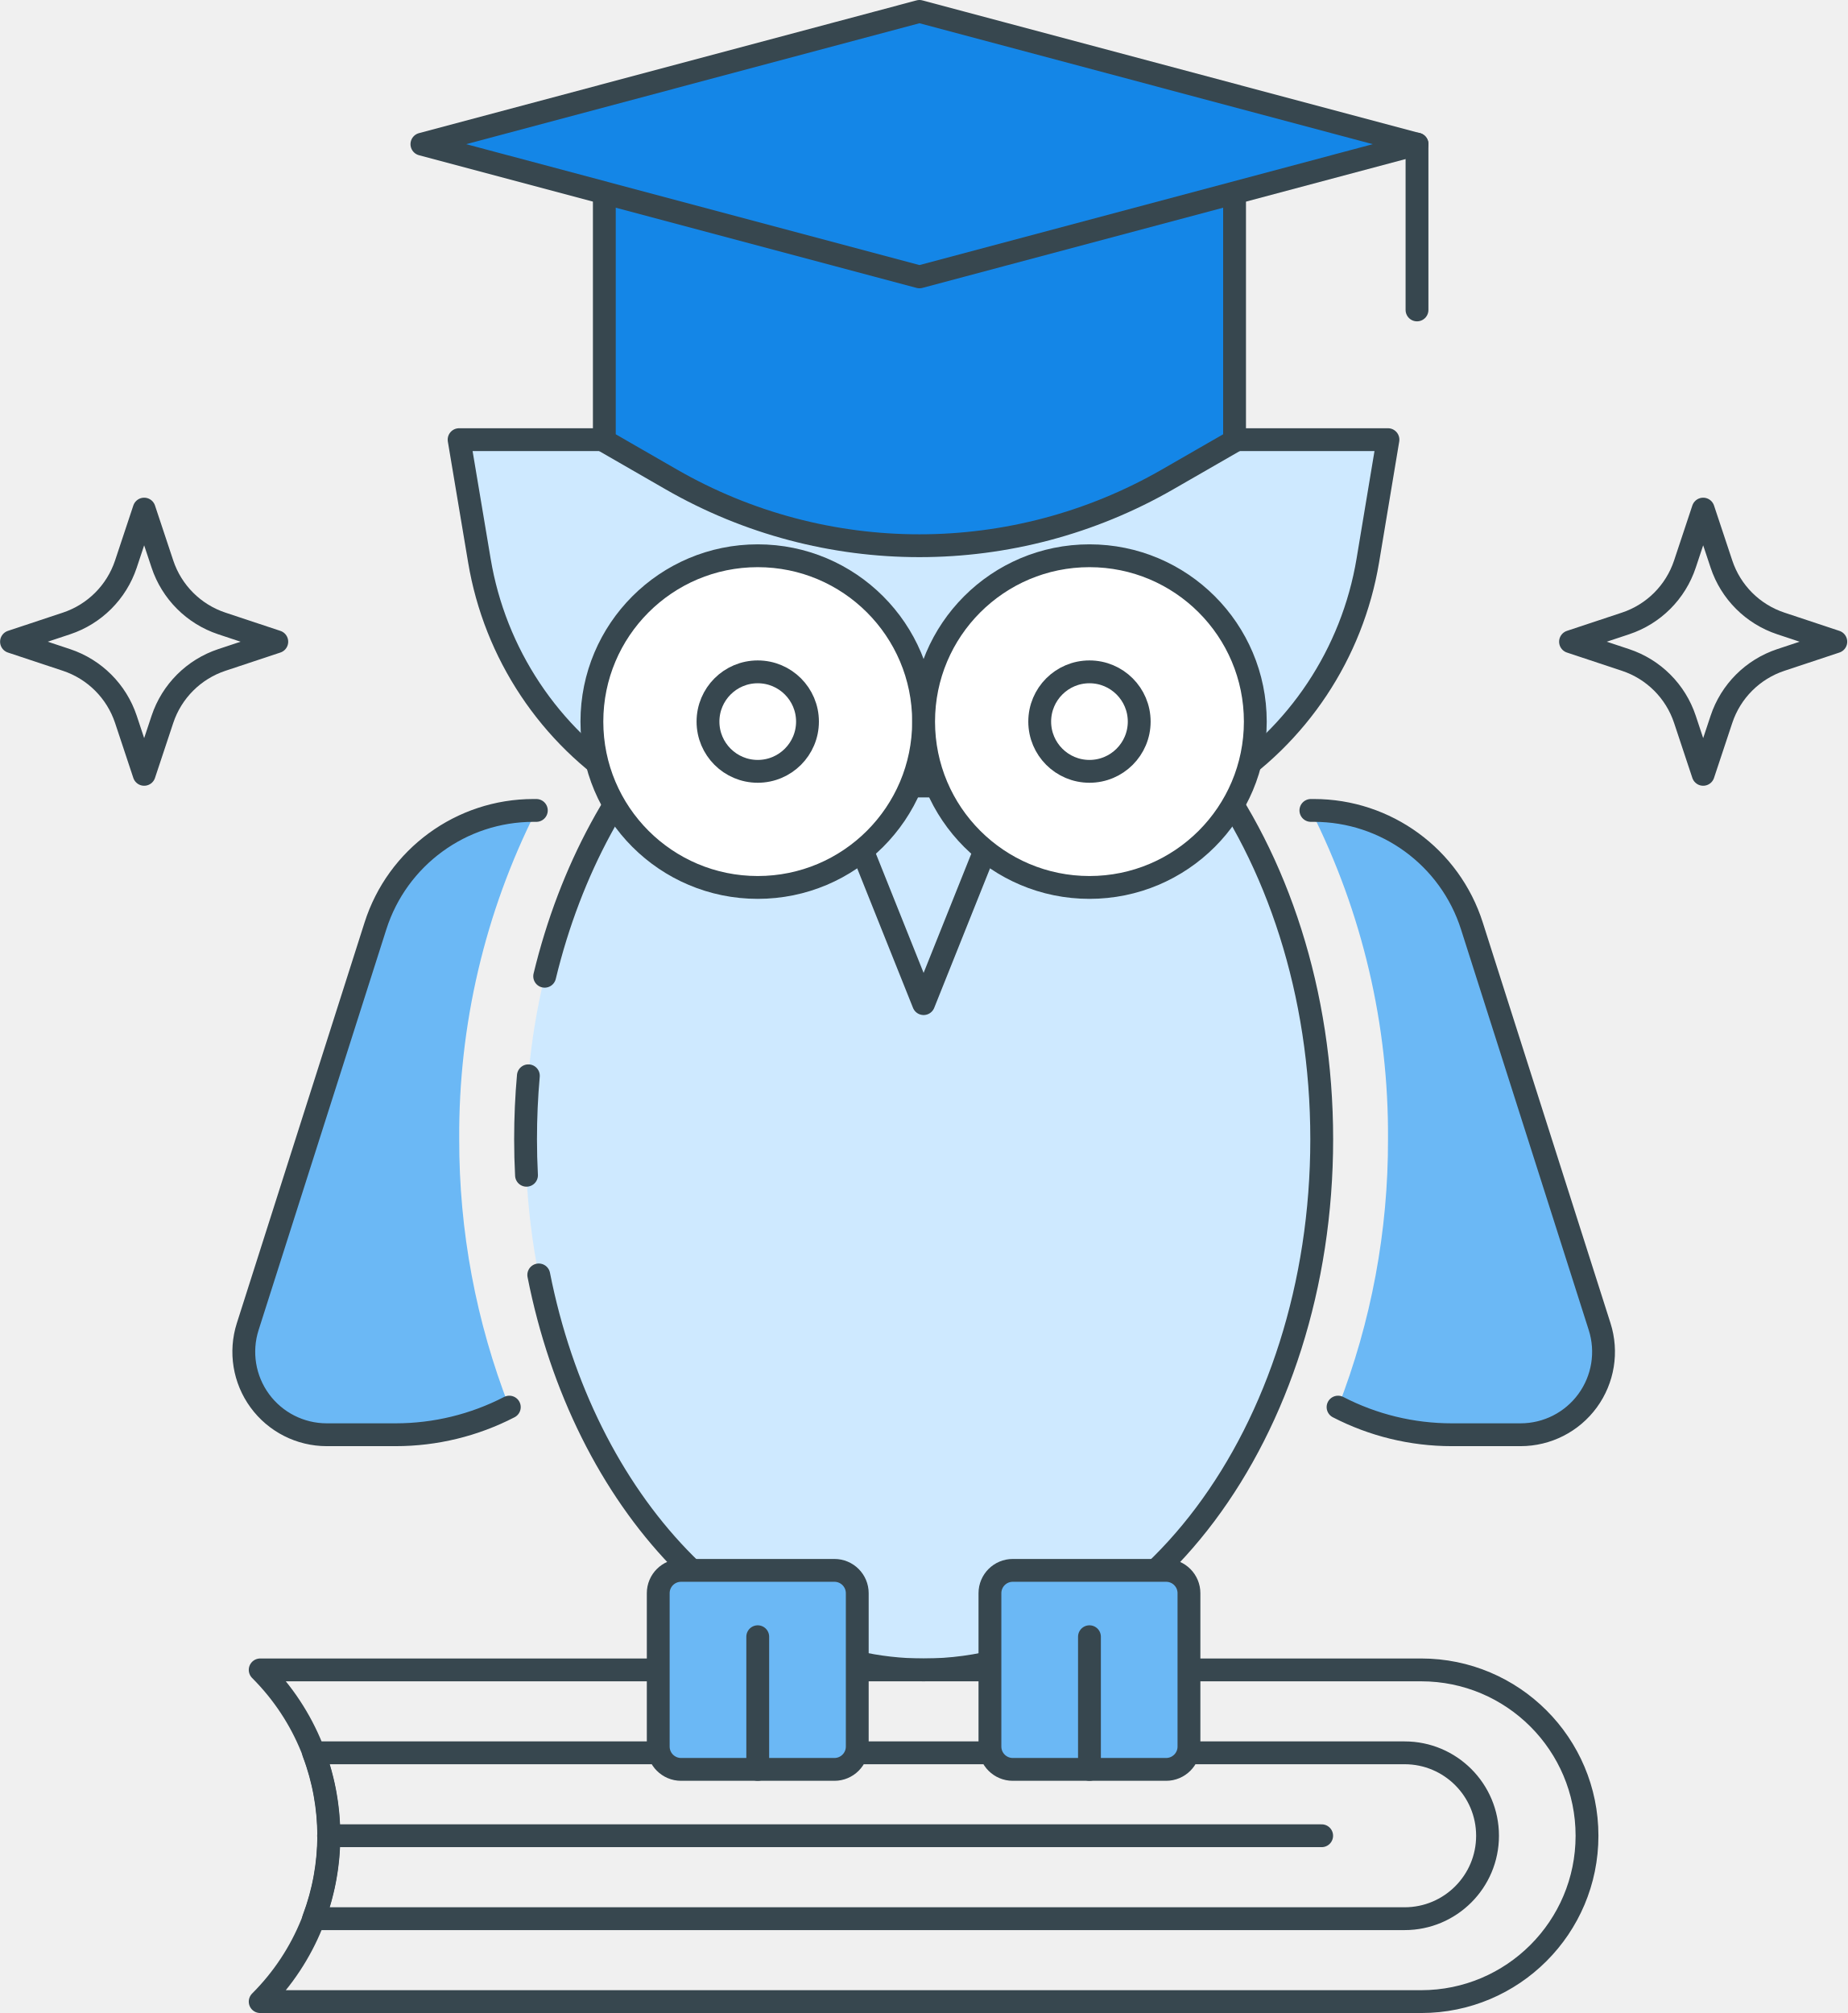
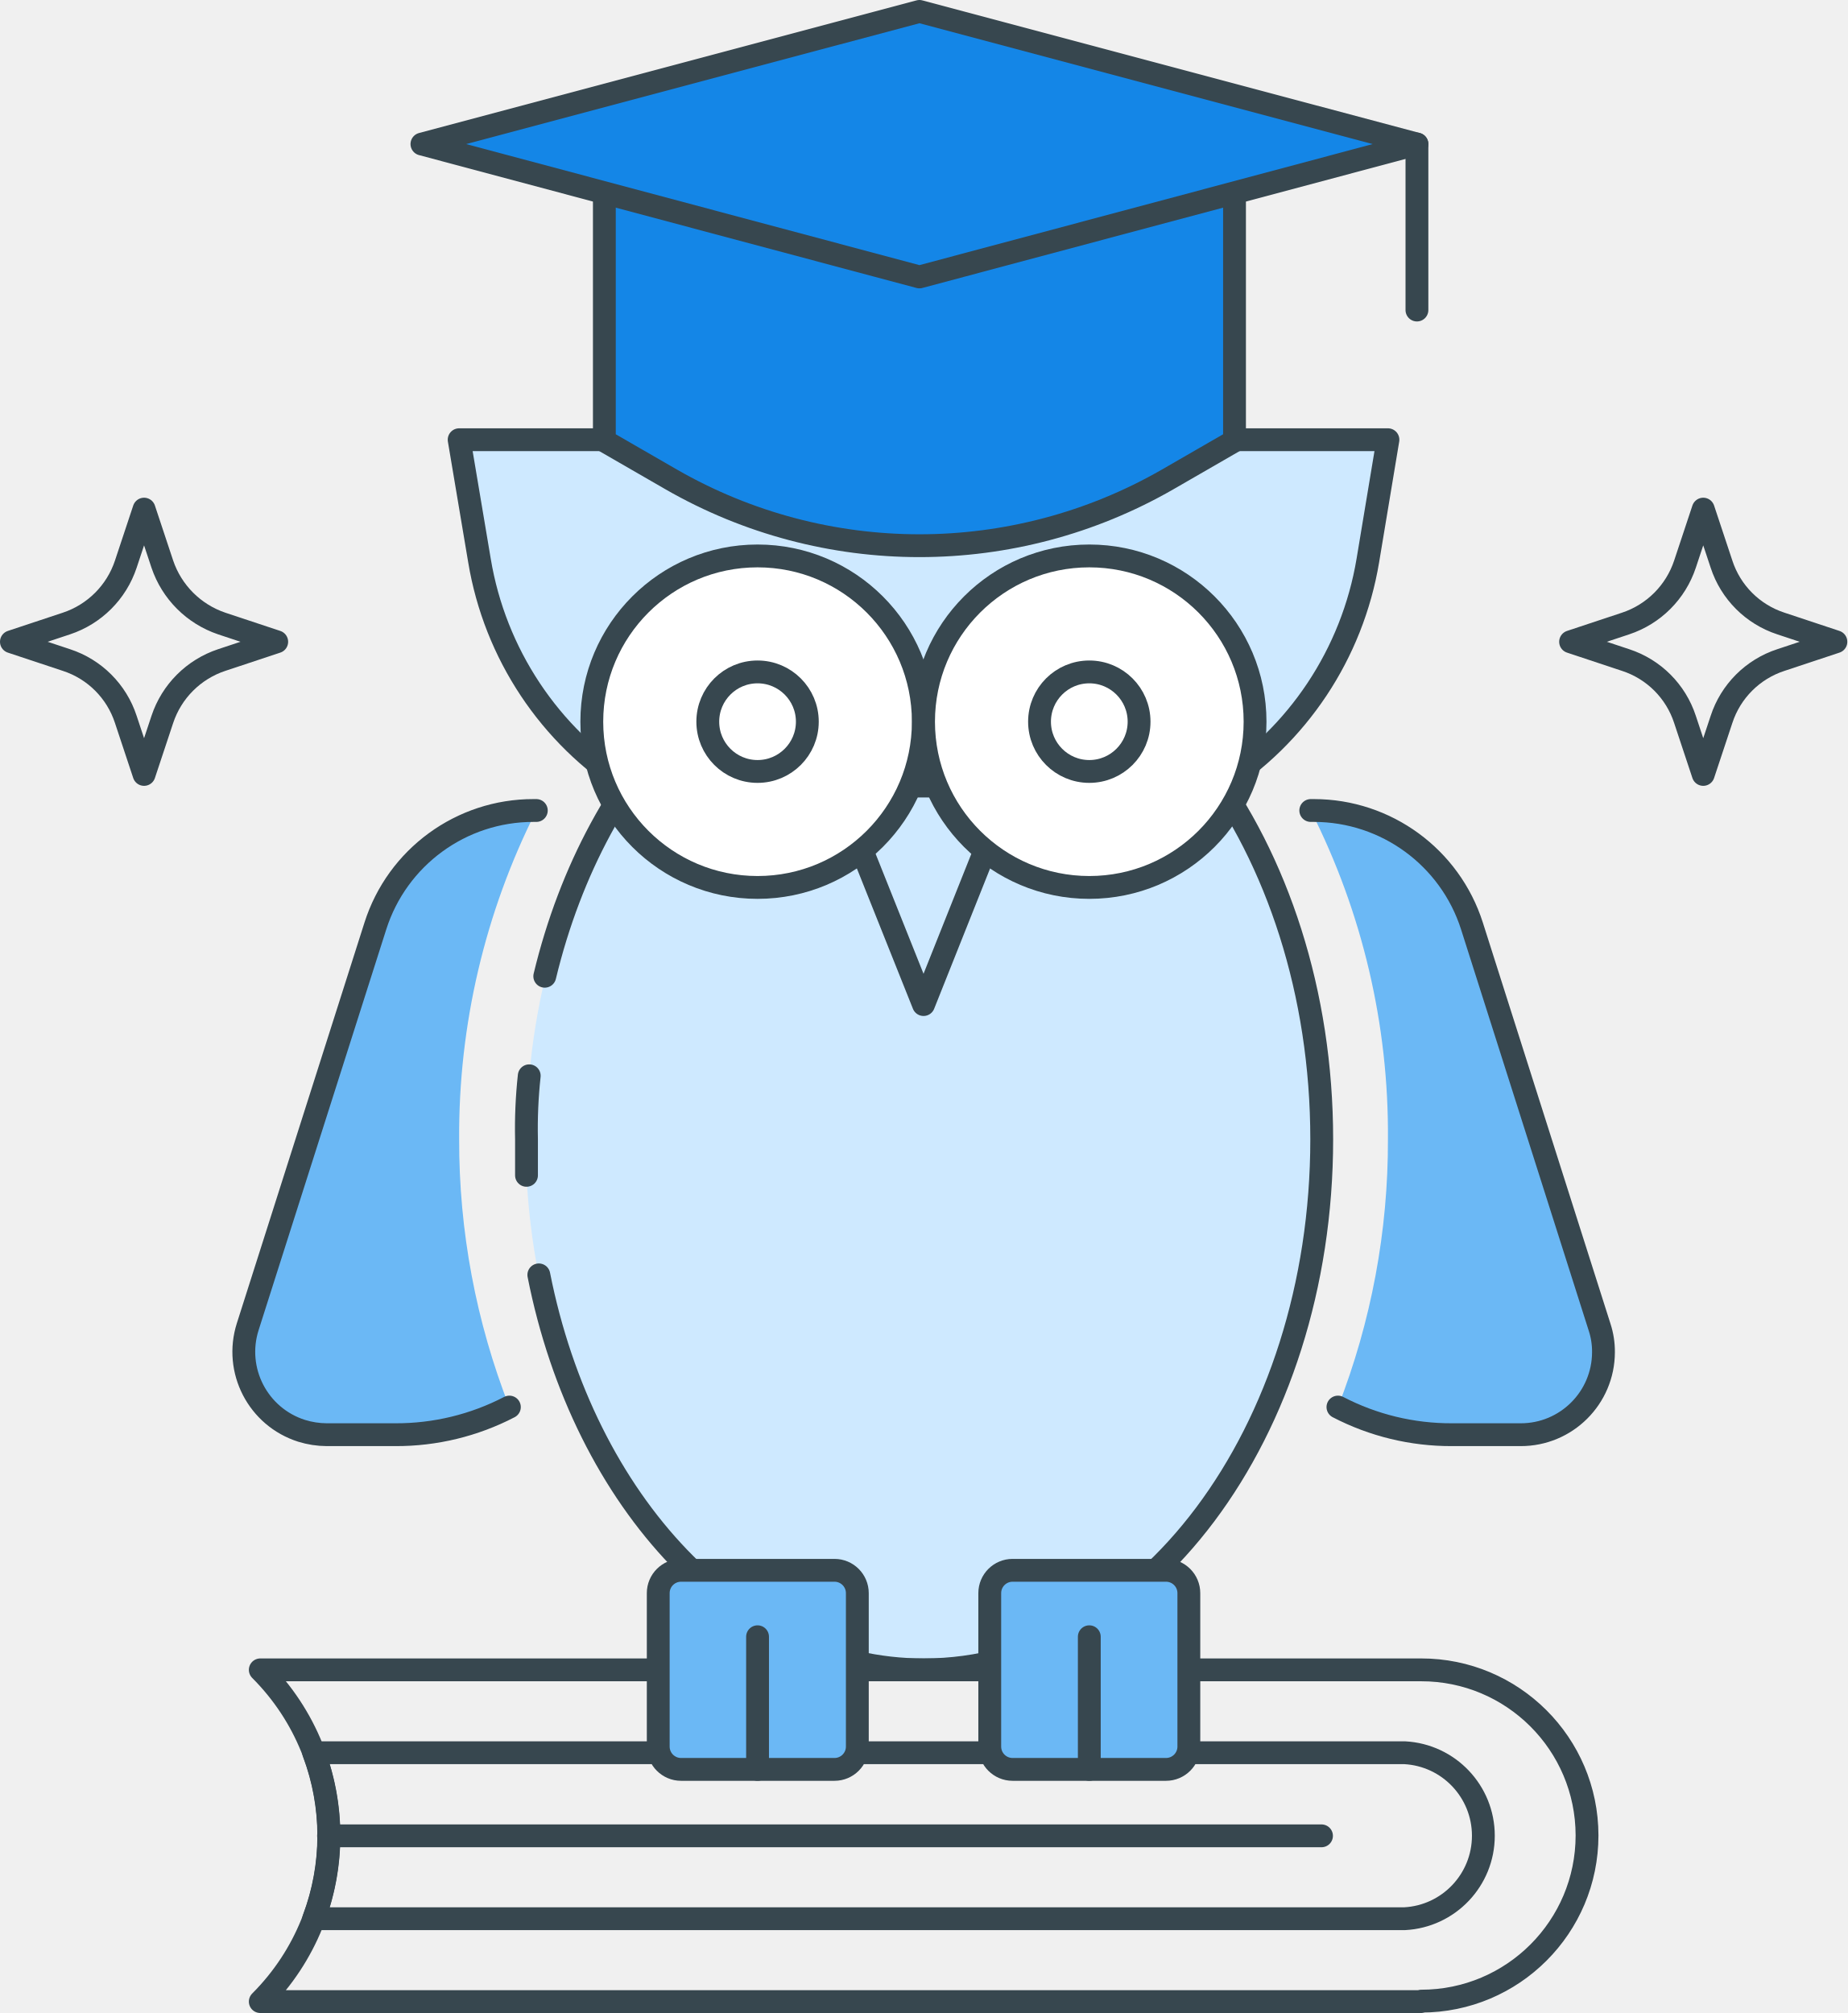
- <svg xmlns="http://www.w3.org/2000/svg" width="80.906" height="88.17" viewBox="0 0 80.906 88.17">
-   <defs>
-     <style>.a,.e{fill:#cee9ff;}.b,.g{fill:#6bb8f5;}.c{fill:none;}.c,.d,.e,.f,.g,.h{stroke:#37474f;stroke-linecap:round;stroke-linejoin:round;}.d{fill:#fff;}.f{fill:#1486e7;}.h{fill:#ffca28;}</style>
-   </defs>
-   <g transform="translate(-277.905 -2822.385)">
-     <path class="a" d="M328.773,2864.13c0,12.838-7.8,23.245-17.434,23.245-8.088,0-14.89-7.344-16.859-17.3a30.054,30.054,0,0,1-.535-4.36q-.041-.782-.041-1.581,0-1.41.123-2.776a29.812,29.812,0,0,1,.713-4.36c2.259-9.346,8.836-16.108,16.6-16.108C320.968,2840.885,328.773,2851.293,328.773,2864.13Z" transform="translate(7.019 8.151)" />
-     <path class="b" d="M294.848,2861.373a31.508,31.508,0,0,1,3.378-14.4H298.1a7.265,7.265,0,0,0-6.921,5.059l-5.595,17.552a3.632,3.632,0,0,0,3.461,4.734h3.02a10.84,10.84,0,0,0,4.977-1.21A32.112,32.112,0,0,1,294.848,2861.373Z" transform="translate(3.17 10.908)" />
-     <path class="b" d="M330.227,2869.585l-5.595-17.552a7.263,7.263,0,0,0-6.921-5.059h-.131a31.508,31.508,0,0,1,3.378,14.4,32.14,32.14,0,0,1-2.188,11.736,10.835,10.835,0,0,0,4.976,1.21h3.02A3.632,3.632,0,0,0,330.227,2869.585Z" transform="translate(17.74 10.908)" />
-     <path class="c" d="M336.754,2887.414H285.905a10.272,10.272,0,0,0,0-14.529h50.849a7.264,7.264,0,0,1,7.264,7.264h0A7.264,7.264,0,0,1,336.754,2887.414Z" transform="translate(3.396 22.642)" />
-     <path class="c" d="M335.3,2875.385H287.515a10.3,10.3,0,0,1,0,7.265H335.3a3.632,3.632,0,0,0,0-7.265Z" transform="translate(4.125 23.774)" />
-     <line class="d" x2="43.496" transform="translate(292.296 2902.791)" />
-     <path class="c" d="M293.946,2859.331q-.041-.782-.041-1.581,0-1.41.123-2.776" transform="translate(7.019 14.531)" />
-     <path class="c" d="M294.563,2856.994c2.259-9.346,8.836-16.108,16.6-16.108,9.629,0,17.434,10.408,17.434,23.245s-7.8,23.245-17.434,23.245c-8.088,0-14.89-7.344-16.859-17.3" transform="translate(7.198 8.151)" />
-     <path class="c" d="M318.77,2873.109a10.835,10.835,0,0,0,4.976,1.21h3.02a3.632,3.632,0,0,0,3.461-4.734l-5.595-17.552a7.263,7.263,0,0,0-6.921-5.059h-.131" transform="translate(17.74 10.908)" />
-     <path class="c" d="M298.226,2846.974H298.1a7.265,7.265,0,0,0-6.921,5.059l-5.595,17.552a3.632,3.632,0,0,0,3.461,4.734h3.02a10.84,10.84,0,0,0,4.977-1.21" transform="translate(3.17 10.908)" />
-     <path class="e" d="M292.788,2841.09a14.5,14.5,0,0,0,6.565,9.876h25.783a14.5,14.5,0,0,0,6.565-9.876l.882-5.294H291.9Z" transform="translate(6.113 5.846)" />
-     <path class="f" d="M296.28,2826.885v13l2.927,1.685a21.789,21.789,0,0,0,21.747,0l2.929-1.685v-13Z" transform="translate(8.094 1.811)" />
-     <path class="f" d="M312.572,2822.885,290.78,2828.7l21.793,5.812,21.793-5.812Z" transform="translate(5.604 0)" />
-     <line class="c" y2="7.264" transform="translate(339.968 2828.696)" />
-     <path class="c" d="M309.717,2847.8l-2.906,7.264-2.906-7.264" transform="translate(11.547 11.28)" />
-     <circle class="d" cx="7.264" cy="7.264" r="7.264" transform="translate(303.829 2846.727)" />
-     <circle class="d" cx="7.264" cy="7.264" r="7.264" transform="translate(318.358 2846.727)" />
-     <circle class="c" cx="2.179" cy="2.179" r="2.179" transform="translate(308.914 2851.812)" />
-     <circle class="c" cx="2.179" cy="2.179" r="2.179" transform="translate(323.443 2851.812)" />
-     <rect class="g" width="8.717" height="8.717" rx="1" transform="translate(321.263 2891.168)" />
-     <line class="h" y2="5.811" transform="translate(325.622 2894.074)" />
-     <rect class="g" width="8.717" height="8.717" rx="1" transform="translate(306.735 2891.168)" />
-     <line class="h" y2="5.811" transform="translate(311.093 2894.074)" />
-     <path class="c" d="M337.028,2843.7l-2.409-.8a4.1,4.1,0,0,1-2.6-2.6l-.8-2.408-.8,2.408a4.1,4.1,0,0,1-2.6,2.6l-2.41.8,2.41.8a4.1,4.1,0,0,1,2.6,2.6l.8,2.409.8-2.409a4.1,4.1,0,0,1,2.6-2.6Z" transform="translate(21.283 6.792)" />
-     <path class="c" d="M290.028,2843.7l-2.409-.8a4.107,4.107,0,0,1-2.6-2.6l-.8-2.408-.8,2.408a4.11,4.11,0,0,1-2.6,2.6l-2.41.8,2.41.8a4.11,4.11,0,0,1,2.6,2.6l.8,2.409.8-2.409a4.106,4.106,0,0,1,2.6-2.6Z" transform="translate(0 6.792)" />
-   </g>
+ <svg xmlns="http://www.w3.org/2000/svg" width="80.91" height="88.17" viewBox="0 0 80.91 88.17">
+   <path d="M57.89,49.9c0,12.83-7.8,23.24-17.44,23.24-8.08,0-14.89-7.34-16.86-17.3a30.53,30.53,0,0,1-.53-4.36V49.9a21.32,21.32,0,0,1,.12-2.78,30.48,30.48,0,0,1,.71-4.36c2.26-9.34,8.84-16.1,16.6-16.1C50.08,26.65,57.89,37.06,57.89,49.9Z" transform="translate(0)" fill="#cee9ff" />
+   <path d="M20.11,49.9a31.56,31.56,0,0,1,3.38-14.4h-.12a7.26,7.26,0,0,0-6.93,5.06L10.85,58.11a3.63,3.63,0,0,0,2.36,4.56h0a3.77,3.77,0,0,0,1.1.17h3a10.73,10.73,0,0,0,5-1.21A32,32,0,0,1,20.11,49.9Z" transform="translate(0)" fill="#6bb8f5" />
+   <path d="M70.06,58.11,64.47,40.56a7.27,7.27,0,0,0-6.92-5.06h-.14a31.31,31.31,0,0,1,3.38,14.4A32,32,0,0,1,58.6,61.63a10.73,10.73,0,0,0,5,1.21h3a3.62,3.62,0,0,0,3.63-3.61v0A3.42,3.42,0,0,0,70.06,58.11Z" transform="translate(0)" fill="#6bb8f5" />
+   <path d="M62.24,87.67H11.4a10.28,10.28,0,0,0,0-14.53H62.24a7.26,7.26,0,0,1,7.27,7.25v0h0a7.26,7.26,0,0,1-7.26,7.26h0Z" transform="translate(0)" fill="none" stroke="#37474f" stroke-linecap="round" stroke-linejoin="round" />
+   <path d="M61.52,76.77H13.74a10.34,10.34,0,0,1,0,7.27H61.52a3.64,3.64,0,0,0,0-7.27Z" transform="translate(0)" fill="none" stroke="#37474f" stroke-linecap="round" stroke-linejoin="round" />
+   <line x1="14.39" y1="80.41" x2="57.88" y2="80.41" fill="none" stroke="#37474f" stroke-linecap="round" stroke-linejoin="round" />
+   <path d="M23.06,51.48V49.9a21.32,21.32,0,0,1,.12-2.78" transform="translate(0)" fill="none" stroke="#37474f" stroke-linecap="round" stroke-linejoin="round" />
+   <path d="M23.86,42.76c2.25-9.35,8.83-16.11,16.6-16.11,9.62,0,17.43,10.41,17.43,23.25s-7.8,23.24-17.43,23.24c-8.09,0-14.89-7.34-16.86-17.3" transform="translate(0)" fill="none" stroke="#37474f" stroke-linecap="round" stroke-linejoin="round" />
+   <path d="M58.6,61.63a10.73,10.73,0,0,0,5,1.21h3a3.62,3.62,0,0,0,3.63-3.61v0a3.42,3.42,0,0,0-.17-1.1L64.47,40.56a7.27,7.27,0,0,0-6.92-5.06h-.14" transform="translate(0)" fill="none" stroke="#37474f" stroke-linecap="round" stroke-linejoin="round" />
+   <path d="M23.49,35.5h-.12a7.26,7.26,0,0,0-6.93,5.06L10.85,58.11a3.63,3.63,0,0,0,2.36,4.56h0a3.77,3.77,0,0,0,1.1.17h3a10.73,10.73,0,0,0,5-1.21" transform="translate(0)" fill="none" stroke="#37474f" stroke-linecap="round" stroke-linejoin="round" />
+   <path d="M21,24.55a14.49,14.49,0,0,0,6.56,9.88H53.34a14.5,14.5,0,0,0,6.57-9.88l.88-5.29H20.11Z" transform="translate(0)" fill="#cee9ff" stroke="#37474f" stroke-linecap="round" stroke-linejoin="round" />
+   <path d="M26.47,6.31v13L29.4,21a21.81,21.81,0,0,0,21.74,0l2.93-1.69v-13Z" transform="translate(0)" fill="#1486e7" stroke="#37474f" stroke-linecap="round" stroke-linejoin="round" />
+   <path d="M40.27.5,18.48,6.31l21.79,5.82L62.06,6.31Z" transform="translate(0)" fill="#1486e7" stroke="#37474f" stroke-linecap="round" stroke-linejoin="round" />
+   <line x1="62.06" y1="6.31" x2="62.06" y2="13.58" fill="none" stroke="#37474f" stroke-linecap="round" stroke-linejoin="round" />
+   <path d="M43.36,36.7,40.45,44l-2.9-7.26" transform="translate(0)" fill="none" stroke="#37474f" stroke-linecap="round" stroke-linejoin="round" />
+   <circle cx="33.18" cy="31.61" r="7.26" fill="#fff" stroke="#37474f" stroke-linecap="round" stroke-linejoin="round" />
+   <circle cx="47.71" cy="31.61" r="7.26" fill="#fff" stroke="#37474f" stroke-linecap="round" stroke-linejoin="round" />
+   <circle cx="33.18" cy="31.61" r="2.18" fill="none" stroke="#37474f" stroke-linecap="round" stroke-linejoin="round" />
+   <circle cx="47.71" cy="31.61" r="2.18" fill="none" stroke="#37474f" stroke-linecap="round" stroke-linejoin="round" />
+   <rect x="43.35" y="68.78" width="8.72" height="8.72" rx="1" fill="#6bb8f5" stroke="#37474f" stroke-linecap="round" stroke-linejoin="round" />
+   <line x1="47.71" y1="71.69" x2="47.71" y2="77.5" fill="none" stroke="#37474f" stroke-linecap="round" stroke-linejoin="round" />
+   <rect x="28.83" y="68.78" width="8.72" height="8.72" rx="1" fill="#6bb8f5" stroke="#37474f" stroke-linecap="round" stroke-linejoin="round" />
+   <line x1="33.18" y1="71.69" x2="33.18" y2="77.5" fill="none" stroke="#37474f" stroke-linecap="round" stroke-linejoin="round" />
+   <path d="M80.41,28.11,78,27.31a4.06,4.06,0,0,1-2.6-2.6l-.8-2.41-.8,2.41a4.1,4.1,0,0,1-2.6,2.6l-2.41.8,2.41.8a4.06,4.06,0,0,1,2.6,2.6l.8,2.41.8-2.41a4.06,4.06,0,0,1,2.6-2.6Z" transform="translate(0)" fill="none" stroke="#37474f" stroke-linecap="round" stroke-linejoin="round" />
+   <path d="M12.12,28.11l-2.41-.8a4.15,4.15,0,0,1-2.6-2.6l-.8-2.41-.8,2.41a4.1,4.1,0,0,1-2.6,2.6l-2.41.8,2.41.8a4.06,4.06,0,0,1,2.6,2.6l.8,2.41.8-2.41a4.1,4.1,0,0,1,2.6-2.6Z" transform="translate(0)" fill="none" stroke="#37474f" stroke-linecap="round" stroke-linejoin="round" />
</svg>
